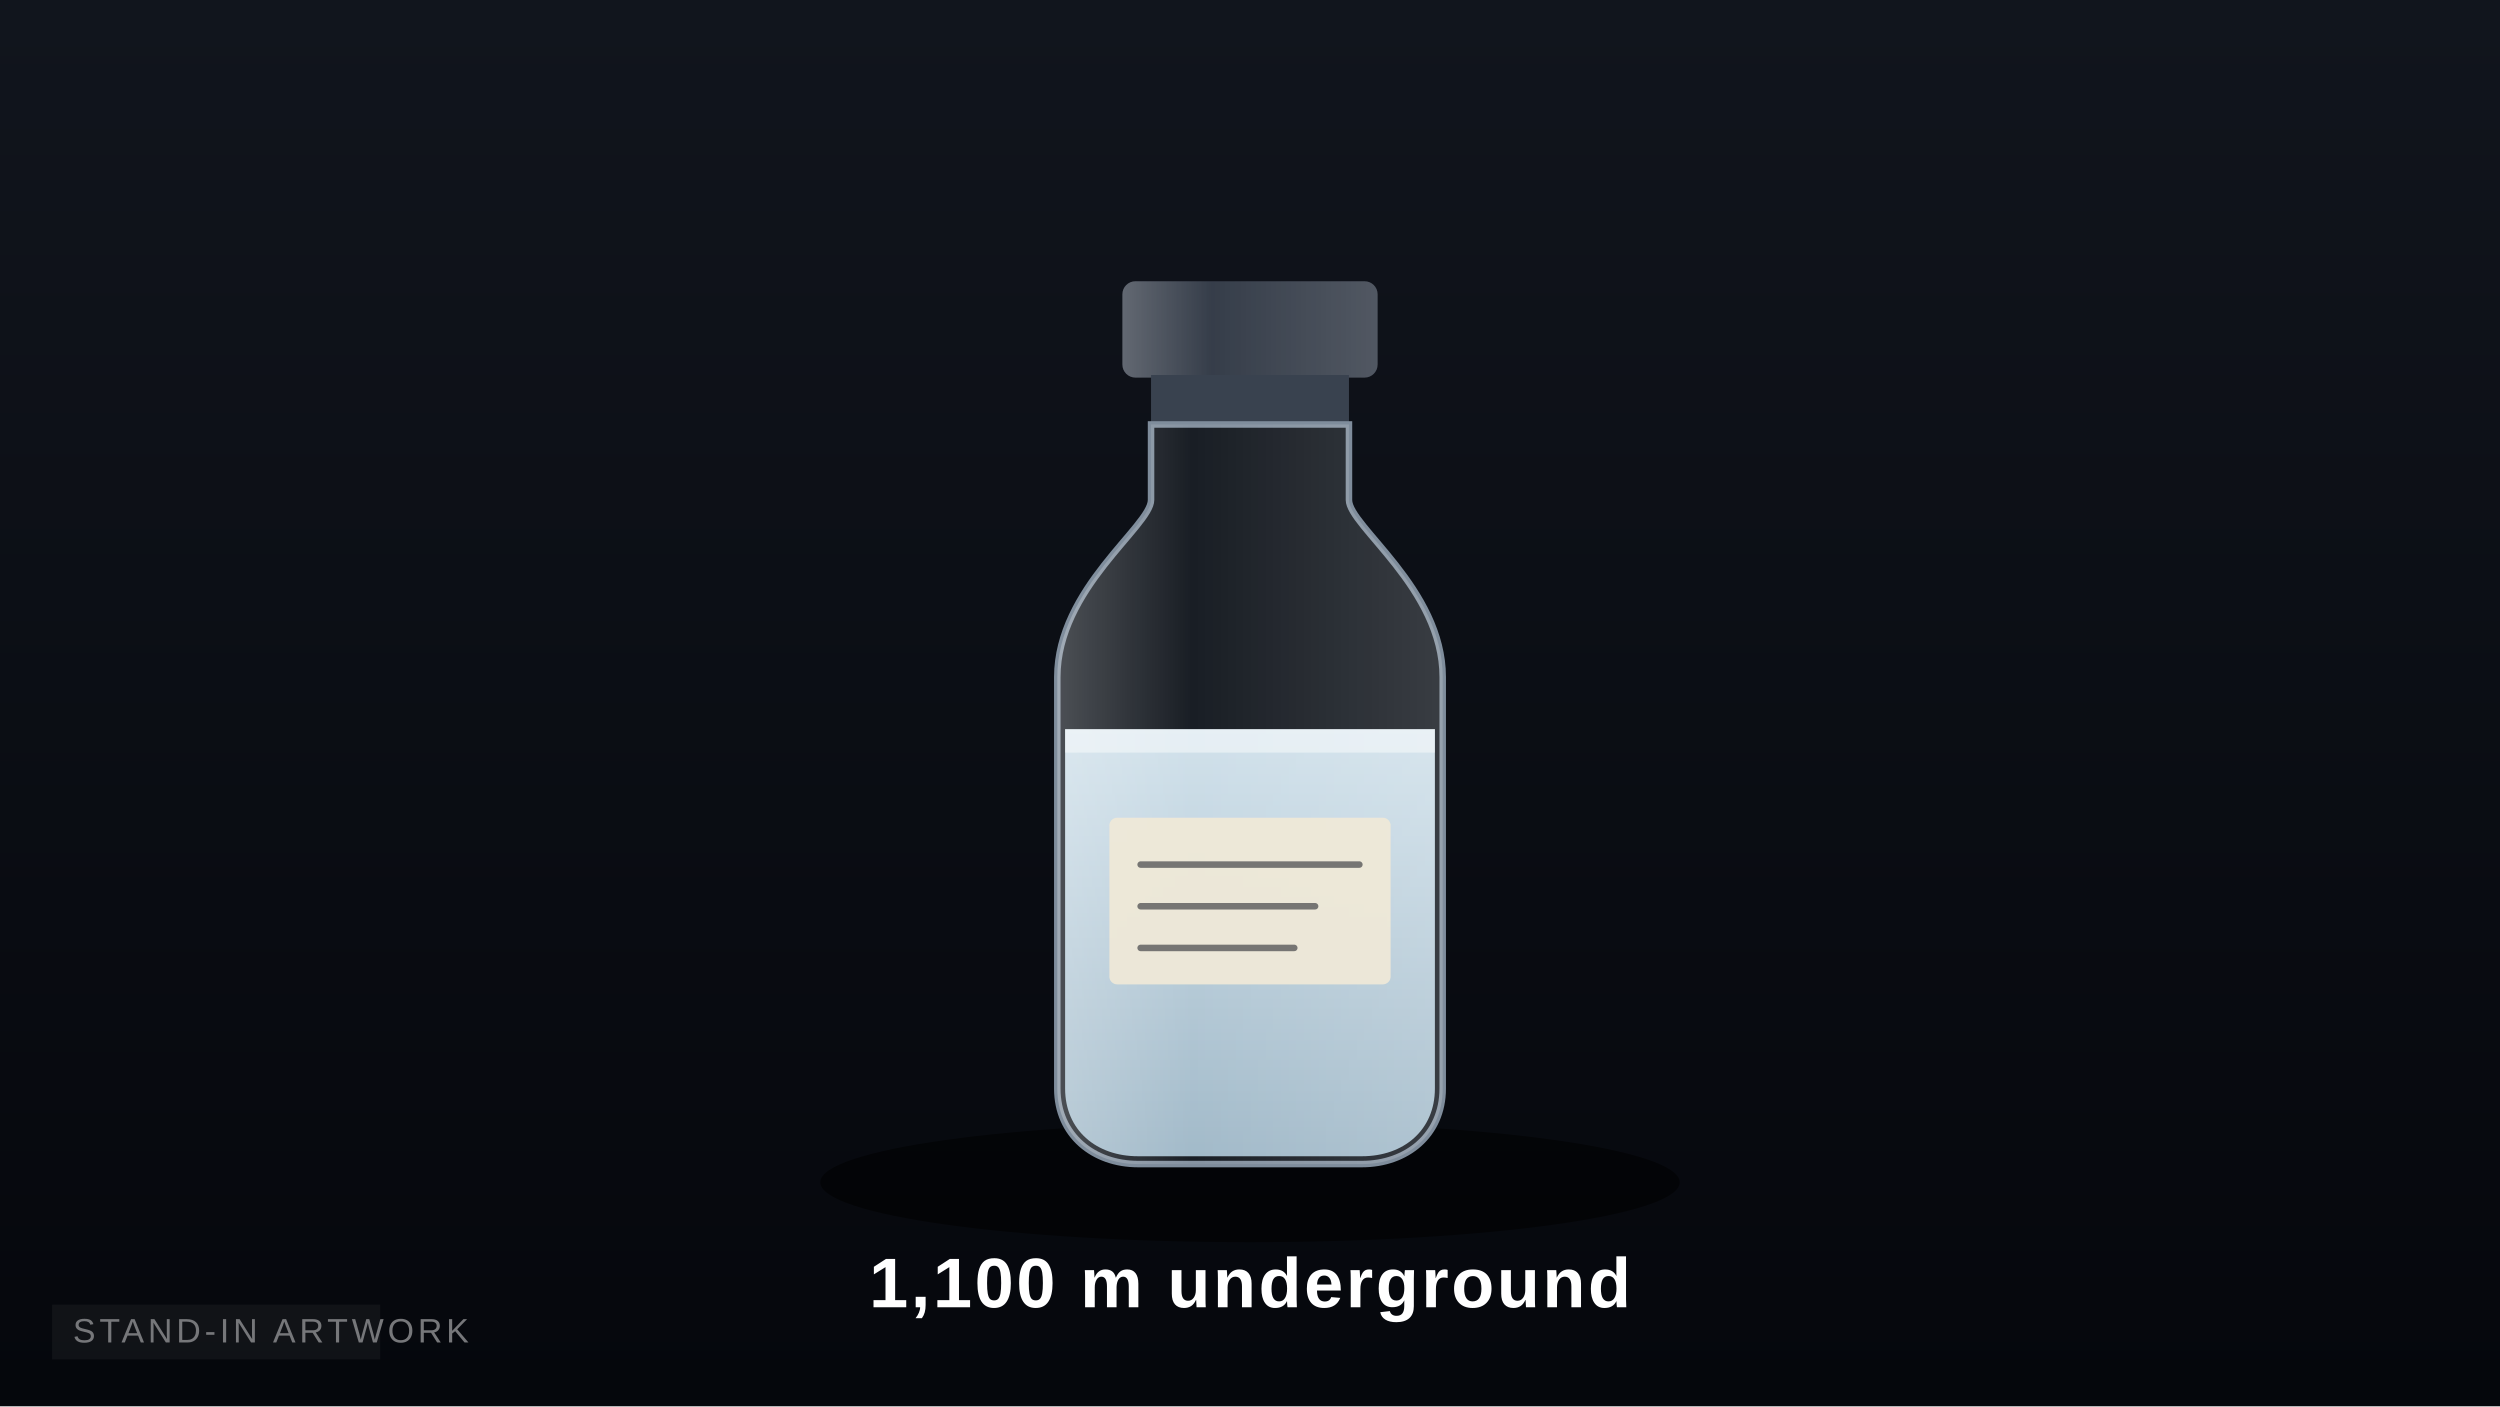
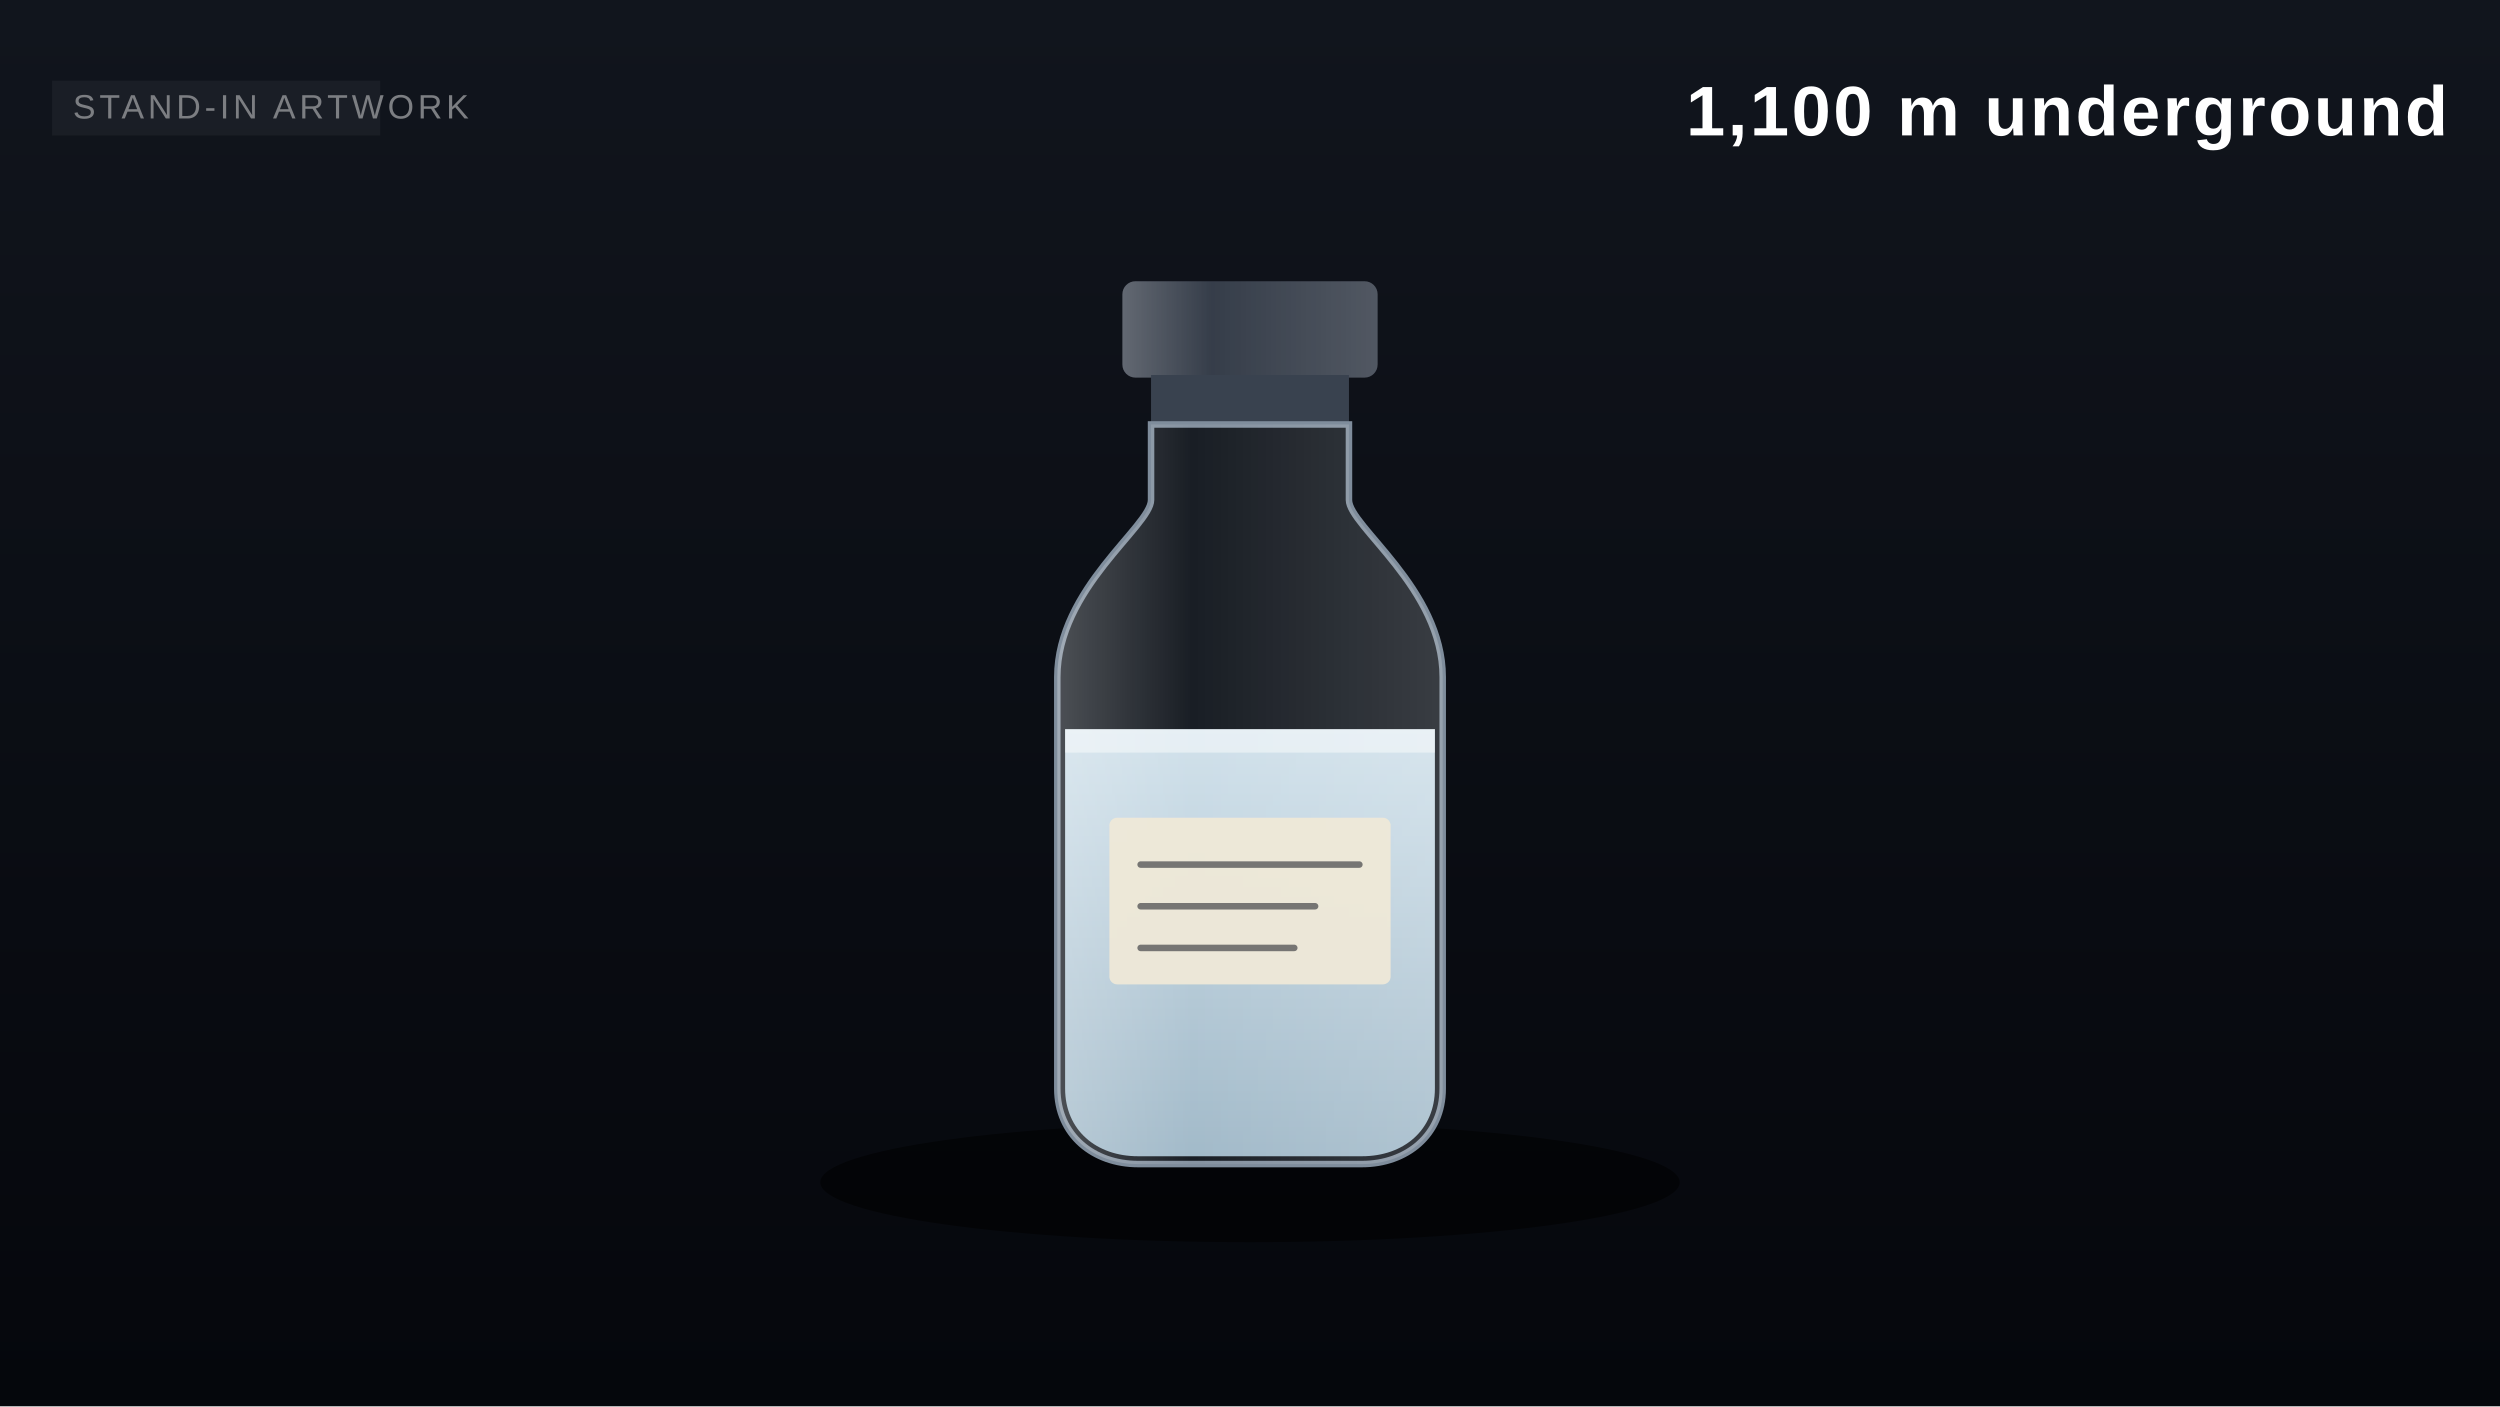
<svg xmlns="http://www.w3.org/2000/svg" viewBox="0 0 1920 1080" width="1920" height="1080" role="img" aria-label="Stand-in illustration of a sample bottle of clear brine as collected underground">
  <defs>
    <linearGradient id="bgF" x1="0" y1="0" x2="0" y2="1">
      <stop offset="0" stop-color="#11151d" />
      <stop offset="1" stop-color="#05070c" />
    </linearGradient>
    <linearGradient id="liquidF" x1="0" y1="0" x2="0" y2="1">
      <stop offset="0" stop-color="#cfe0ea" />
      <stop offset="1" stop-color="#9db6c6" />
    </linearGradient>
    <linearGradient id="glassF" x1="0" y1="0" x2="1" y2="0">
      <stop offset="0" stop-color="#ffffff" stop-opacity="0.26" />
      <stop offset="0.35" stop-color="#ffffff" stop-opacity="0.05" />
      <stop offset="1" stop-color="#ffffff" stop-opacity="0.18" />
    </linearGradient>
  </defs>
  <rect width="1920" height="1080" fill="url(#bgF)" />
  <ellipse cx="960" cy="908" rx="330" ry="46" fill="#000000" opacity="0.55" />
  <rect x="862" y="216" width="196" height="74" rx="10" fill="#2b3340" />
  <rect x="862" y="216" width="196" height="74" rx="10" fill="url(#glassF)" />
  <rect x="884" y="288" width="152" height="40" fill="#39424f" />
  <path d="M884 326 L1036 326 L1036 384 C 1036 404, 1108 452, 1108 520 L1108 836 C 1108 872, 1080 894, 1046 894 L874 894 C 840 894, 812 872, 812 836 L812 520 C 812 452, 884 404, 884 384 Z" fill="#0d1219" stroke="#7f8d9c" stroke-width="5" />
  <path d="M818 560 L1102 560 L1102 836 C 1102 868, 1078 888, 1046 888 L874 888 C 842 888, 818 868, 818 836 Z" fill="url(#liquidF)" />
  <path d="M818 560 L1102 560 L1102 578 L818 578 Z" fill="#ffffff" opacity="0.45" />
  <path d="M884 326 L1036 326 L1036 384 C 1036 404, 1108 452, 1108 520 L1108 836 C 1108 872, 1080 894, 1046 894 L874 894 C 840 894, 812 872, 812 836 L812 520 C 812 452, 884 404, 884 384 Z" fill="url(#glassF)" />
  <rect x="852" y="628" width="216" height="128" rx="6" fill="#efe9d8" opacity="0.94" />
  <g stroke="#59595a" stroke-width="5" stroke-linecap="round" opacity="0.8">
    <path d="M876 664 L1044 664" />
    <path d="M876 696 L1010 696" />
    <path d="M876 728 L994 728" />
  </g>
  <g font-family="Gill Sans, Franklin Gothic Book, Calibri, Arial, sans-serif" fill="#ffffff">
-     <text x="960" y="1004" font-size="54" font-weight="600" text-anchor="middle" letter-spacing="2">1,100 m underground</text>
+     <text x="1880" y="104" font-size="54" font-weight="600" text-anchor="end" letter-spacing="2">1,100 m underground</text>
  </g>
  <g font-family="Gill Sans, Franklin Gothic Book, Calibri, Arial, sans-serif" font-size="26" fill="#ffffff" opacity="0.45">
-     <rect x="40" y="1002" width="252" height="42" fill="#ffffff" opacity="0.1" />
-     <text x="56" y="1031" letter-spacing="3">STAND-IN ARTWORK</text>
+     <rect x="40" y="62" width="252" height="42" fill="#ffffff" opacity="0.1" />
+     <text x="56" y="91" letter-spacing="3">STAND-IN ARTWORK</text>
  </g>
</svg>
